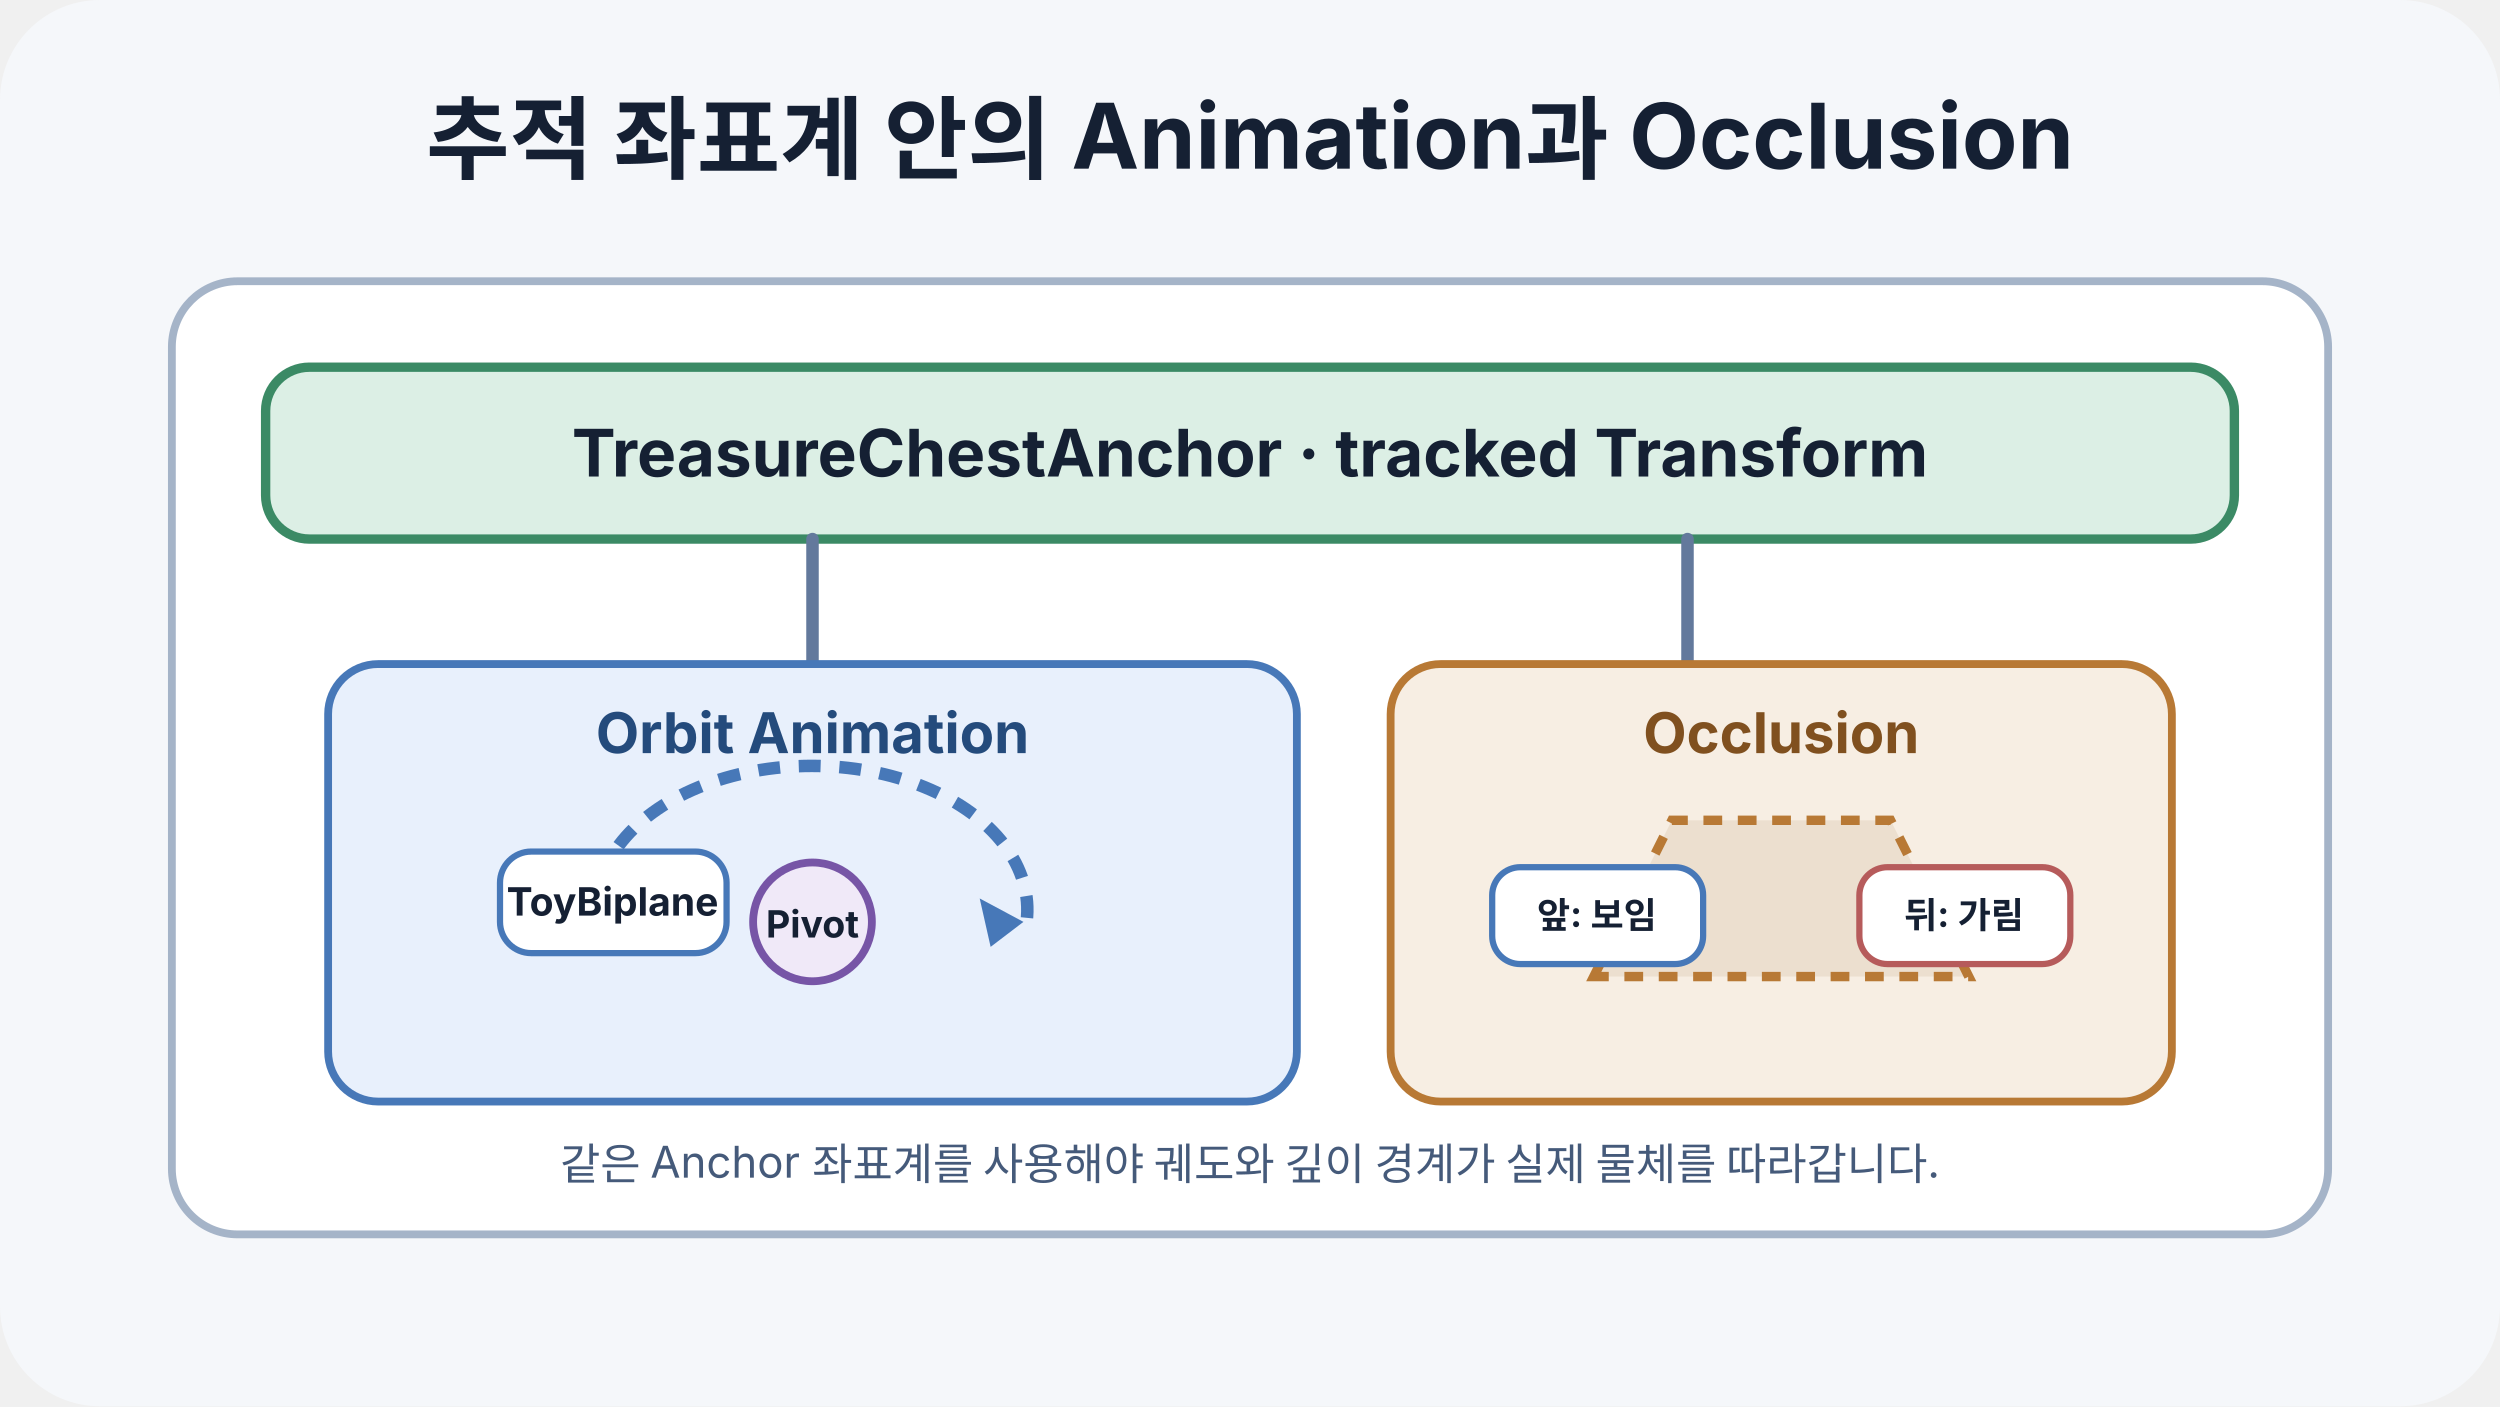
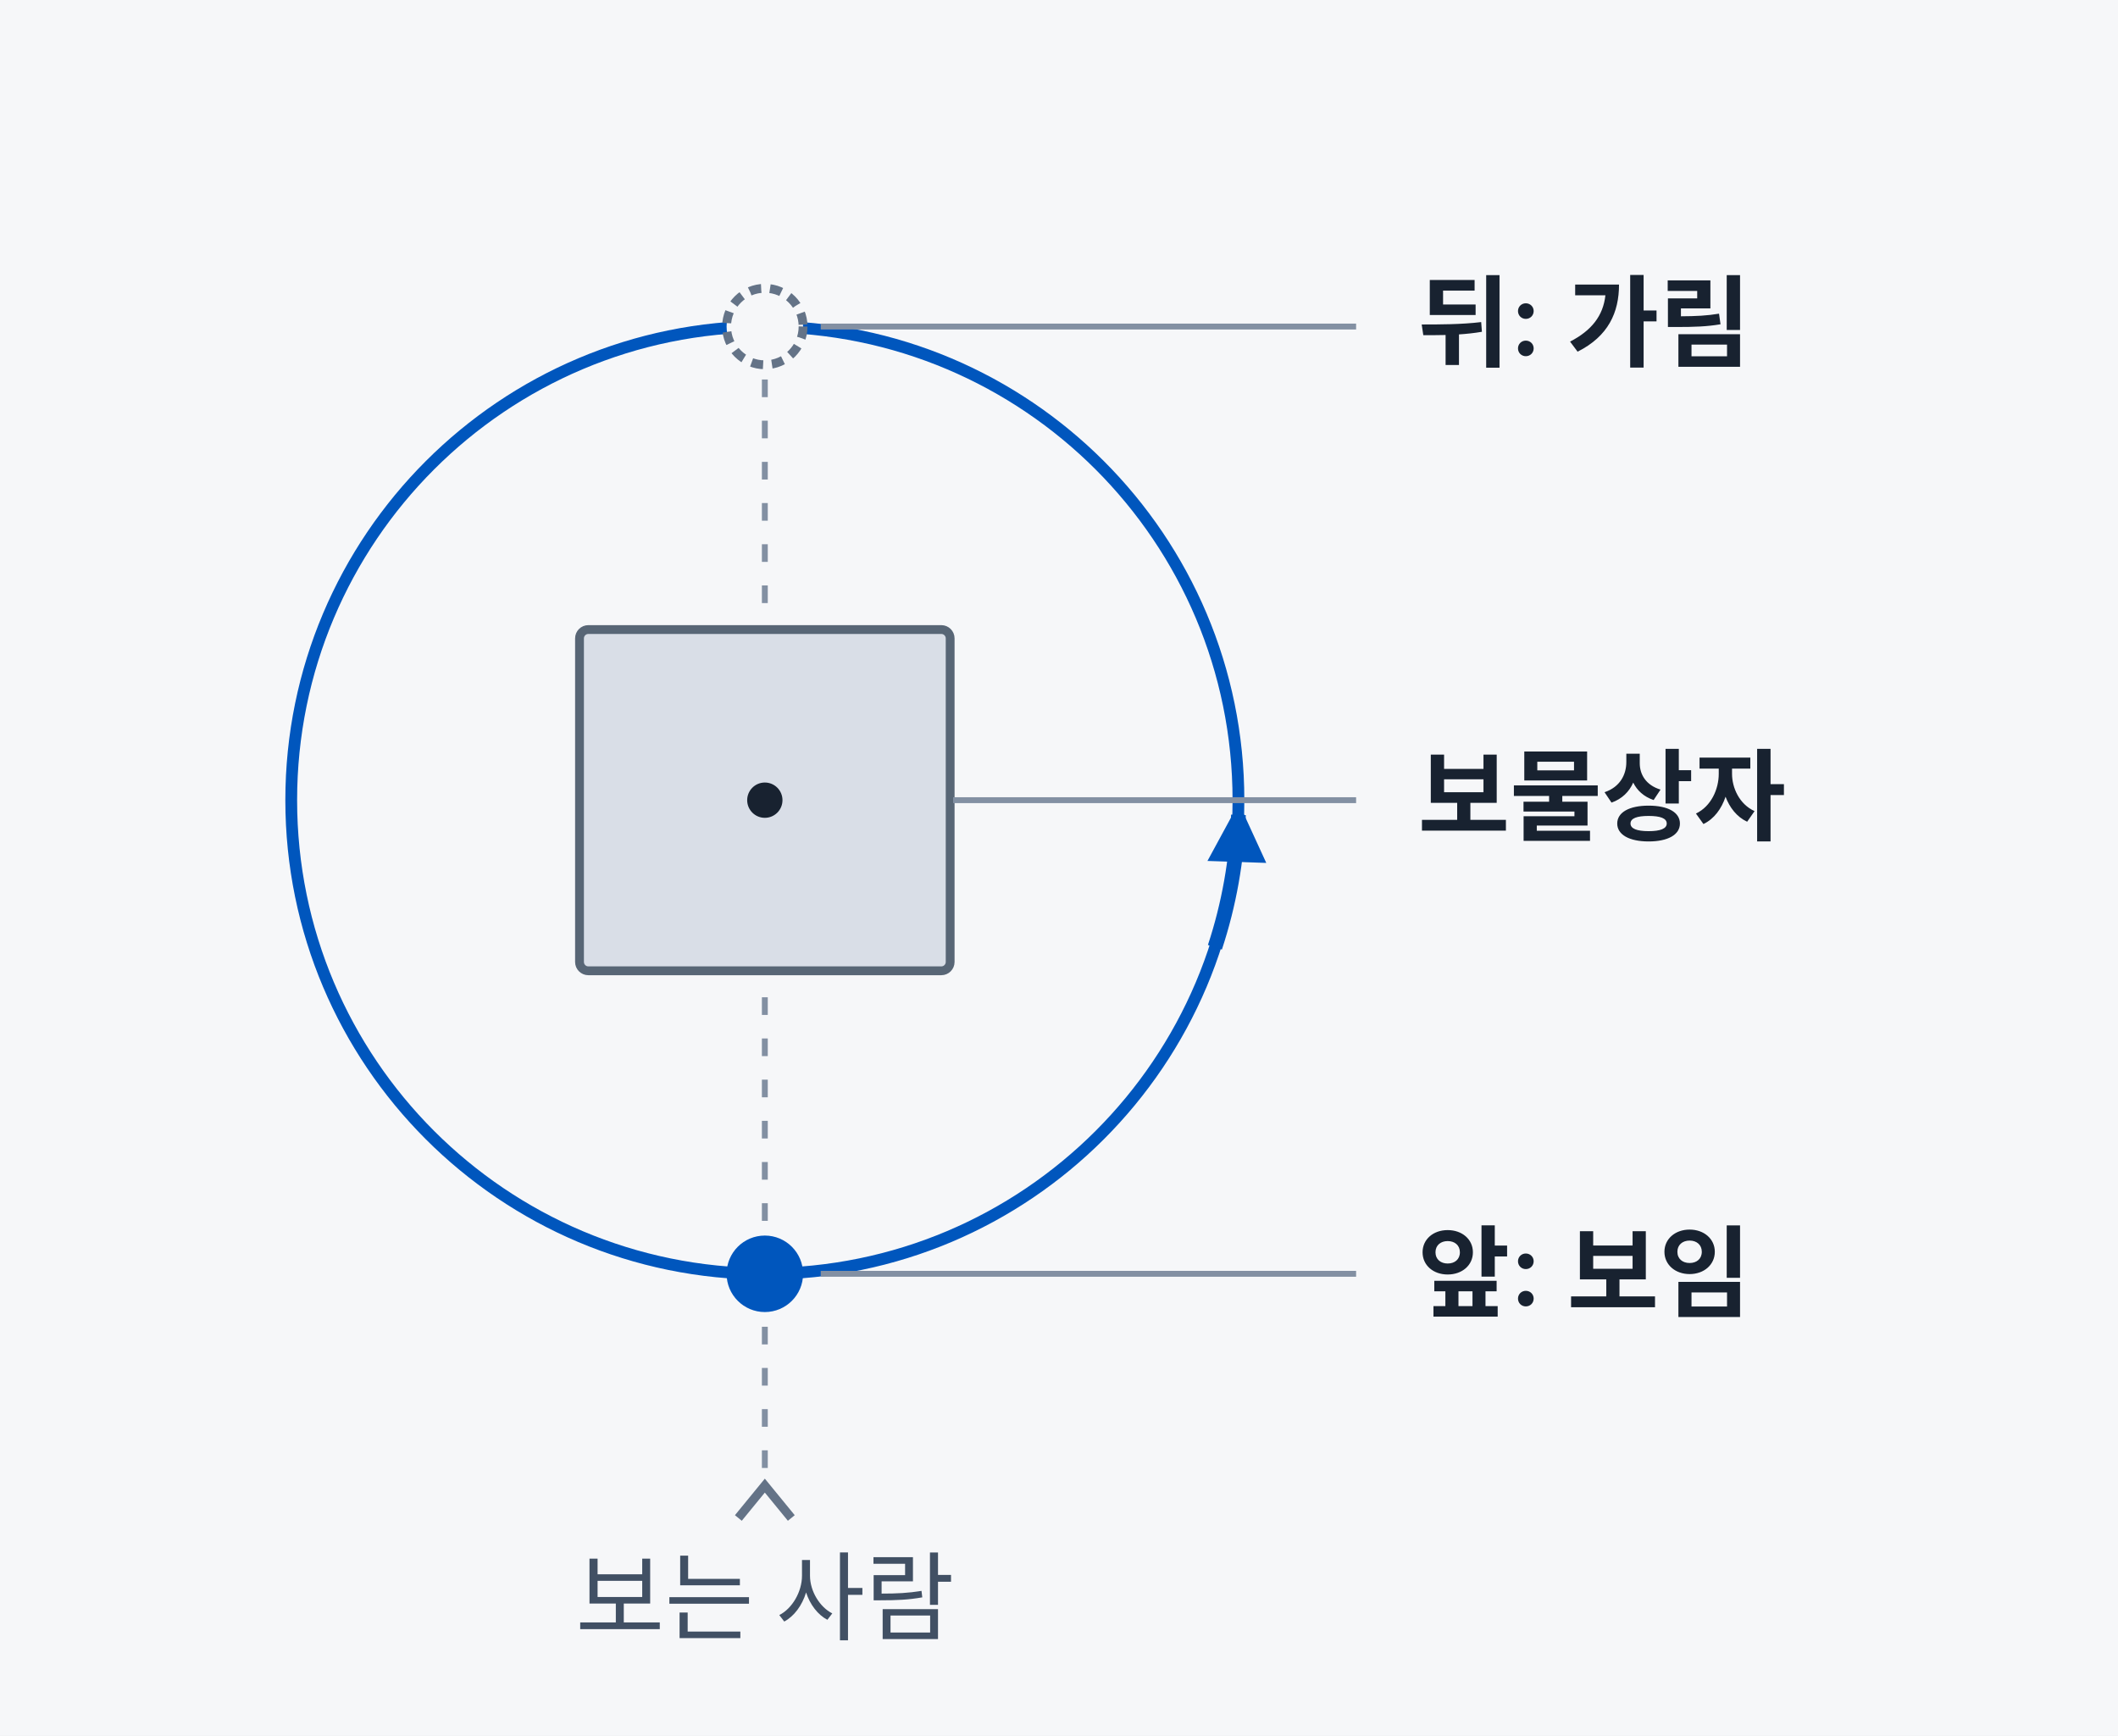
- <svg xmlns="http://www.w3.org/2000/svg" width="1600" height="900" viewBox="0 0 1600 900" role="img" aria-labelledby="title description">
-   <rect width="1600" height="900" rx="64" fill="#F5F7FA" />
-   <text x="800" y="110" text-anchor="middle" font-family="-apple-system, BlinkMacSystemFont, sans-serif" font-size="58" font-weight="700" fill="#152033">추적 좌표계 안의 Animation과 Occlusion</text>
-   <g font-family="-apple-system, BlinkMacSystemFont, sans-serif">
-     <rect x="110" y="180" width="1380" height="610" rx="42" fill="#FFFFFF" stroke="#A5B4C8" stroke-width="5" />
-     <rect x="170" y="235" width="1260" height="110" rx="28" fill="#DCEFE5" stroke="#3B8A65" stroke-width="6" />
-     <text x="800" y="305" text-anchor="middle" font-size="42" font-weight="700" fill="#152033">TreasureChestAnchor · tracked Transform</text>
-     <path d="M520 345 V425" stroke="#63799C" stroke-width="8" stroke-linecap="round" />
-     <path d="M1080 345 V425" stroke="#63799C" stroke-width="8" stroke-linecap="round" />
-     <rect x="210" y="425" width="620" height="280" rx="32" fill="#E8F0FC" stroke="#4778B8" stroke-width="5" />
-     <text x="520" y="482" text-anchor="middle" font-size="36" font-weight="700" fill="#244B7C">Orbit Animation</text>
-     <circle cx="520" cy="590" r="38" fill="#F0E9F8" stroke="#7755A6" stroke-width="5" />
-     <text x="520" y="600" text-anchor="middle" font-size="24" font-weight="700" fill="#152033">Pivot</text>
-     <path d="M382 590 A138 92 0 1 1 657 590" fill="none" stroke="#4778B8" stroke-width="8" stroke-dasharray="14 12" />
-     <path d="M655 590 l-28 -15 l7 31 z" fill="#4778B8" />
-     <rect x="320" y="545" width="145" height="65" rx="20" fill="#FFFFFF" stroke="#4778B8" stroke-width="4" />
-     <text x="392" y="586" text-anchor="middle" font-size="25" font-weight="700" fill="#152033">ToyBiplane</text>
-     <rect x="890" y="425" width="500" height="280" rx="32" fill="#F7EEE3" stroke="#B87935" stroke-width="5" />
-     <text x="1140" y="482" text-anchor="middle" font-size="36" font-weight="700" fill="#80501F">Occlusion</text>
-     <path d="M1020 625 L1070 525 H1210 L1260 625 Z" fill="#D8C2A9" fill-opacity="0.35" stroke="#B87935" stroke-width="6" stroke-dasharray="12 10" />
-     <rect x="955" y="555" width="135" height="62" rx="18" fill="#FFFFFF" stroke="#4778B8" stroke-width="4" />
-     <text x="1022" y="594" text-anchor="middle" font-size="23" font-weight="700" fill="#152033">앞: 보임</text>
-     <rect x="1190" y="555" width="135" height="62" rx="18" fill="#FFFFFF" stroke="#B65B5B" stroke-width="4" />
-     <text x="1257" y="594" text-anchor="middle" font-size="23" font-weight="700" fill="#152033">뒤: 가림</text>
-     <text x="800" y="755" text-anchor="middle" font-size="28" fill="#455A7A">같은 Anchor 좌표계를 사용해야 궤도와 깊이 경계가 실제 물체를 따라갑니다.</text>
+ <svg xmlns="http://www.w3.org/2000/svg" width="720" height="590" viewBox="0 0 720 590" role="img" aria-labelledby="title description">
+   <rect width="720" height="590" fill="#f6f7f9" />
+   <g font-family="-apple-system, BlinkMacSystemFont, sans-serif" fill="#182230">
+     <defs>
+       <marker id="arrow" viewBox="0 0 10 10" refX="8" refY="5" markerWidth="4" markerHeight="4" orient="auto">
+         <path d="M0 0L10 5 0 10Z" fill="#0056bd" />
+       </marker>
+     </defs>
+     <path d="M260 101V506" stroke="#8390a3" stroke-width="2" stroke-dasharray="6 8" />
+     <circle cx="260" cy="272" r="161" fill="none" stroke="#0056bd" stroke-width="4" />
+     <path d="M413 322A161 161 0 0 0 421 277" fill="none" stroke="#0056bd" stroke-width="5" marker-end="url(#arrow)" />
+     <rect x="197" y="214" width="126" height="116" rx="3" fill="#d9dee7" stroke="#586676" stroke-width="3" />
+     <circle cx="260" cy="272" r="6" fill="#182230" />
+     <circle cx="260" cy="111" r="13" fill="#f6f7f9" stroke="#647387" stroke-width="3" stroke-dasharray="4 3" />
+     <circle cx="260" cy="433" r="13" fill="#0056bd" />
+     <path d="M279 111H461M324 272H461M279 433H461" stroke="#8390a3" stroke-width="2" />
+     <path d="M251 516L260 505 269 516" fill="none" stroke="#647387" stroke-width="3" />
+     <g font-size="34" font-weight="600">
+       <text x="482" y="122">뒤: 가림</text>
+       <text x="482" y="283">보물상자</text>
+       <text x="482" y="445">앞: 보임</text>
+     </g>
+     <text x="260" y="555" font-size="33" text-anchor="middle" fill="#415064">보는 사람</text>
  </g>
</svg>
